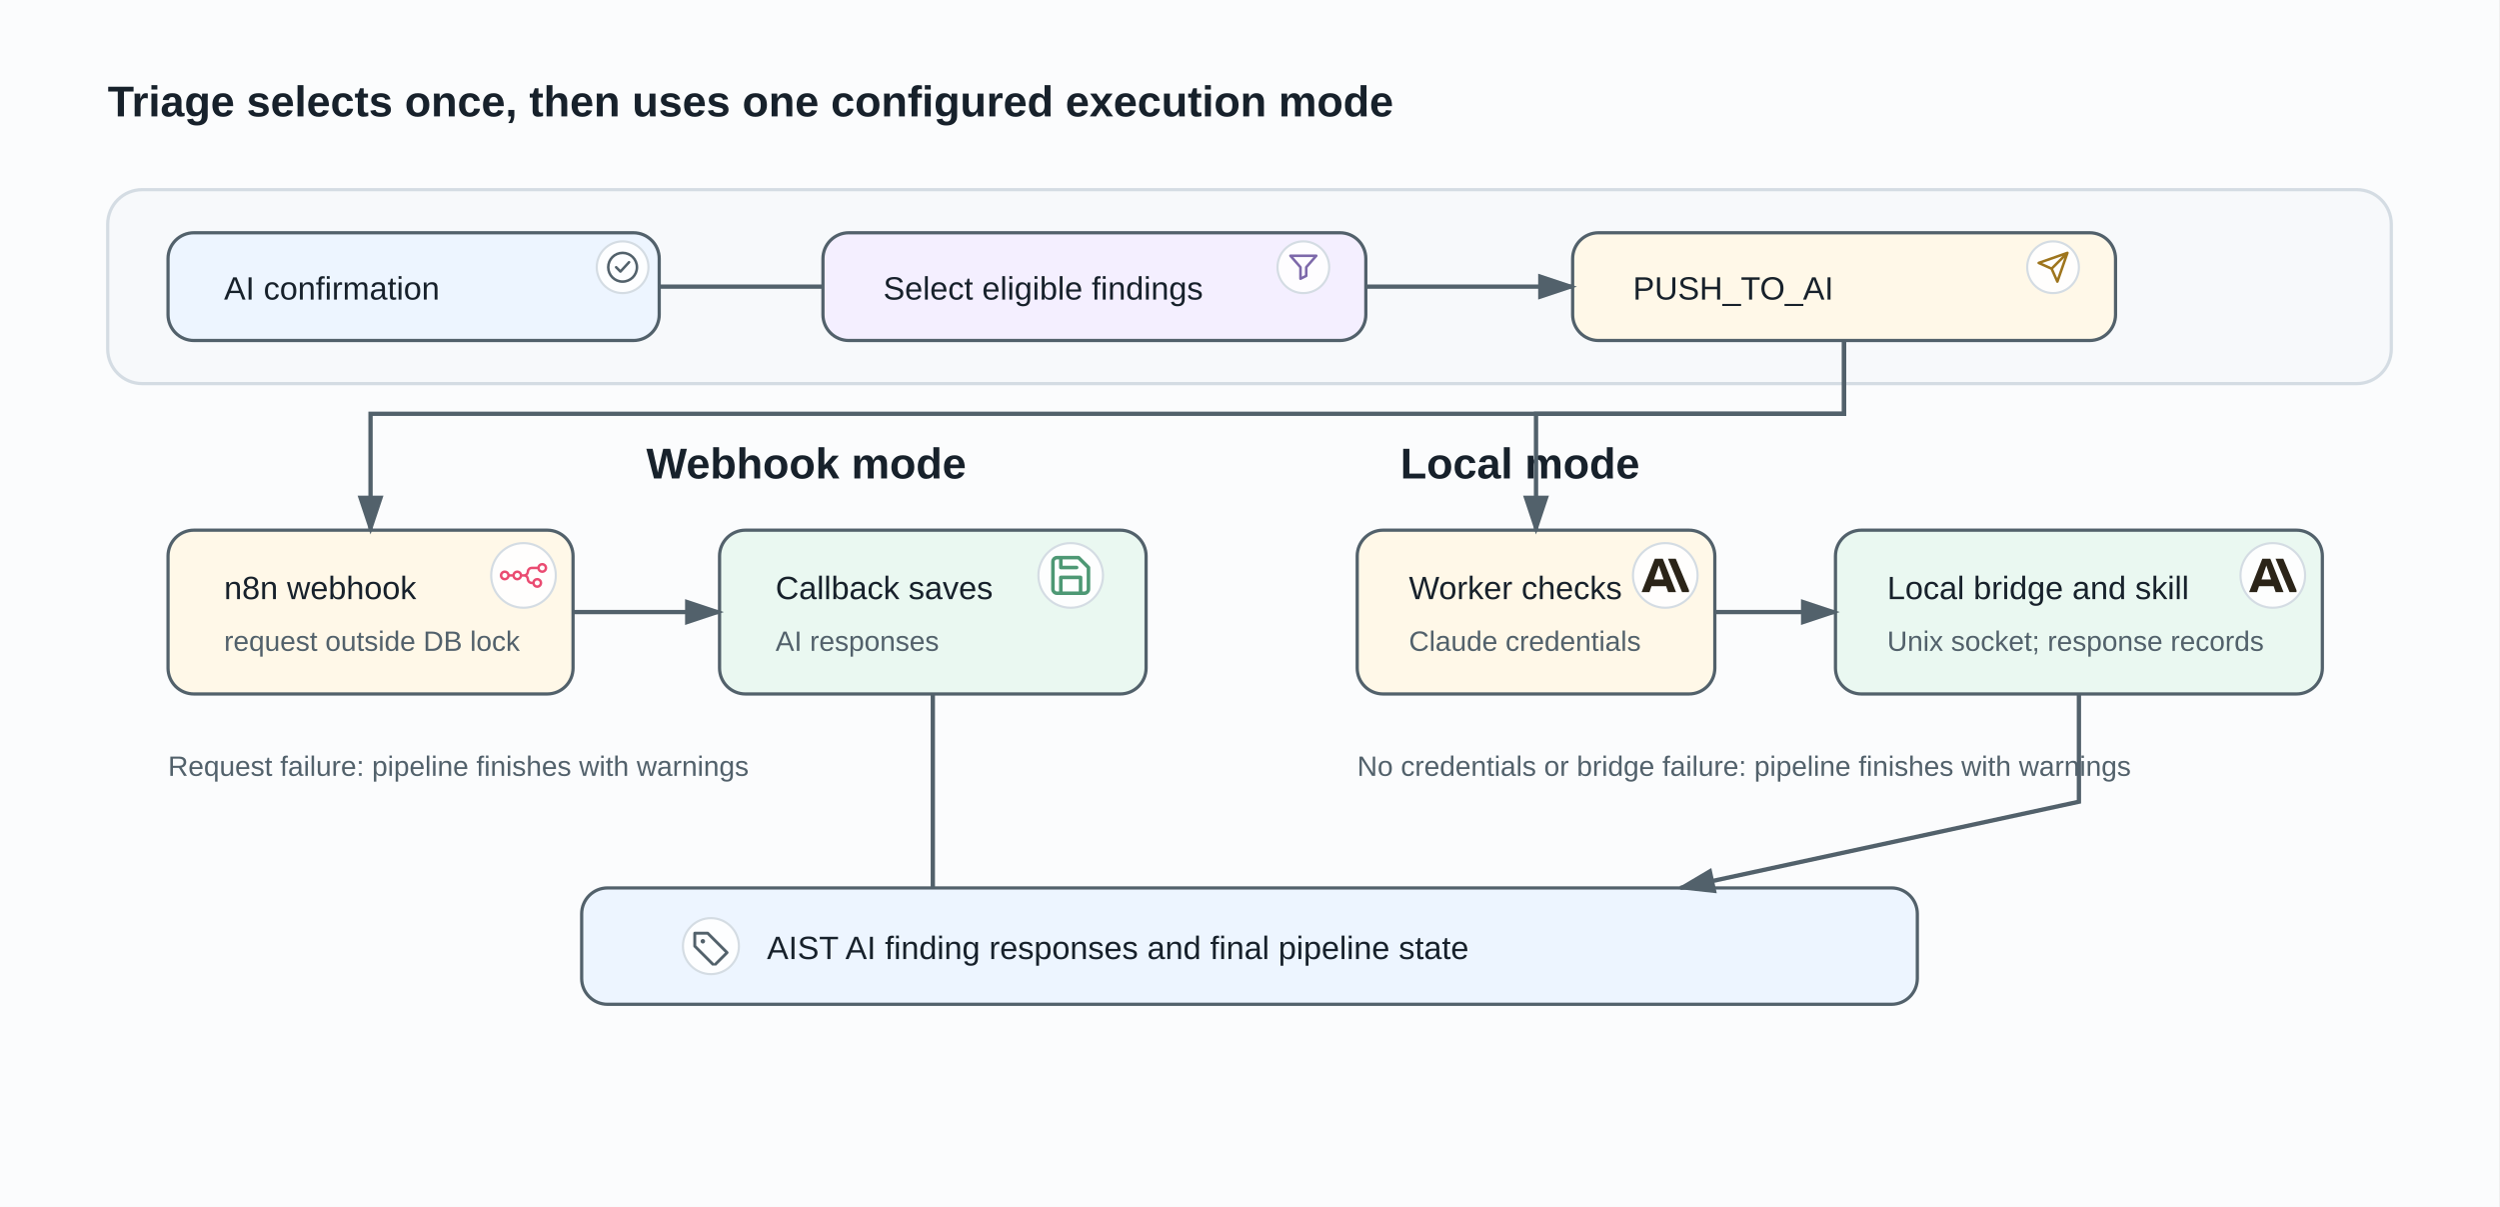
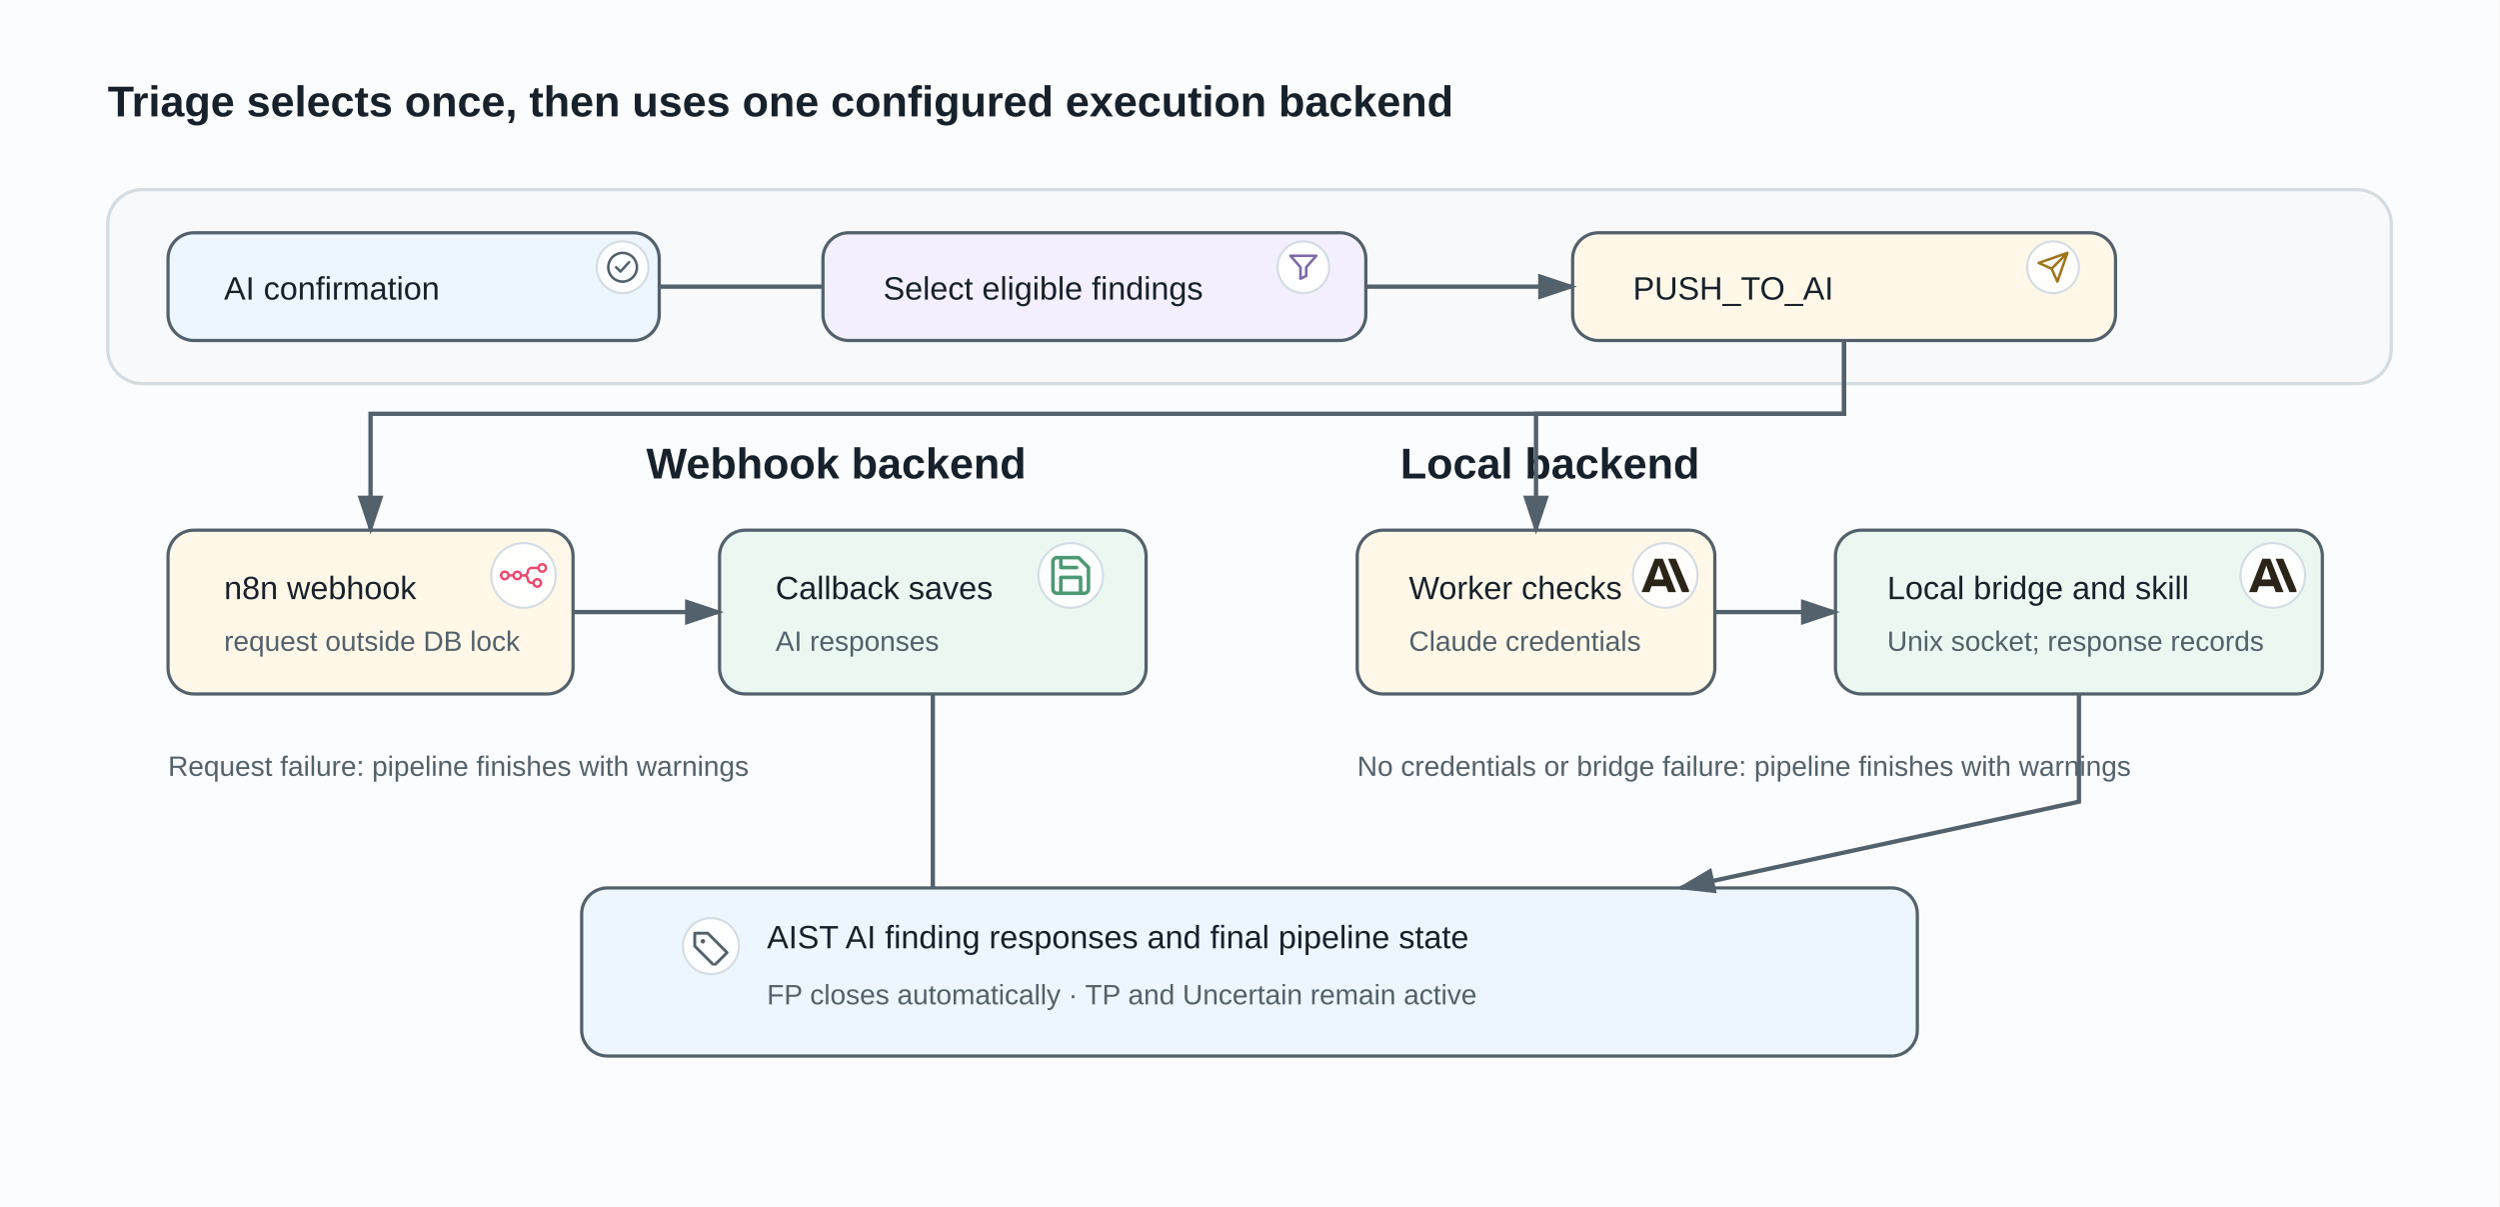
<svg xmlns="http://www.w3.org/2000/svg" width="1160" height="560" viewBox="0 0 1160 560" role="img" aria-labelledby="title desc">
  <defs>
    <marker id="a" markerWidth="10" markerHeight="10" refX="8" refY="3" orient="auto">
      <path d="M0 0L0 6L9 3z" fill="#52616b" />
    </marker>
    <style>text{font-family:Arial,sans-serif;fill:#17212b}.h{font-size:20px;font-weight:700}.t{font-size:15px}.s{font-size:13px;fill:#52616b}.b{stroke:#52616b;stroke-width:1.5;rx:12}.l{stroke:#52616b;stroke-width:2;fill:none;marker-end:url(#a)}.lane{fill:#f7f9fb;stroke:#d4dce3;stroke-width:1.5;rx:16}.d{stroke:#8b98a4;stroke-width:1.5;stroke-dasharray:6 5;fill:none}.chip{fill:#ffffff;fill-opacity:.9;stroke:#d4dce3;stroke-width:1}</style>
    <symbol id="ico-n8n" viewBox="0 0 24 24">
      <path fill="#EA4B71" d="M21.474 5.684c-1.177 0-2.166.805-2.447 1.895h-2.896c-1.235 0-2.289.893-2.492 2.111l-.104.623a1.263 1.263 0 0 1-1.246 1.056H11.289c-.281-1.09-1.27-1.895-2.447-1.895s-2.166.805-2.447 1.895H4.973c-.281-1.09-1.27-1.895-2.447-1.895C1.131 9.474 0 10.605 0 12s1.131 2.526 2.526 2.526c1.177 0 2.166-.805 2.447-1.895h1.422c.28 1.09 1.27 1.895 2.447 1.895 1.177 0 2.166-.805 2.447-1.895h1.001a1.263 1.263 0 0 1 1.246 1.056l.104.623c.203 1.218 1.257 2.111 2.492 2.111h.369c.28 1.089 1.27 1.895 2.447 1.895 1.395 0 2.526-1.131 2.526-2.526s-1.131-2.526-2.526-2.526c-1.177 0-2.166.805-2.447 1.895h-.369a1.263 1.263 0 0 1-1.246-1.056l-.104-.623A2.52 2.52 0 0 0 13.961 12a2.52 2.52 0 0 0 .821-1.479l.104-.623a1.263 1.263 0 0 1 1.246-1.056h2.896c.281 1.09 1.27 1.895 2.447 1.895 1.395 0 2.526-1.131 2.526-2.526s-1.131-2.526-2.526-2.526m0 1.263a1.263 1.263 0 0 1 1.263 1.263 1.263 1.263 0 0 1-1.263 1.263 1.263 1.263 0 0 1-1.263-1.263 1.263 1.263 0 0 1 1.263-1.263M2.526 10.737A1.263 1.263 0 0 1 3.789 12a1.263 1.263 0 0 1-1.263 1.263A1.263 1.263 0 0 1 1.263 12a1.263 1.263 0 0 1 1.263-1.263m6.316 0A1.263 1.263 0 0 1 10.105 12a1.263 1.263 0 0 1-1.263 1.263A1.263 1.263 0 0 1 7.579 12a1.263 1.263 0 0 1 1.263-1.263m10.105 3.789a1.263 1.263 0 0 1 1.263 1.263 1.263 1.263 0 0 1-1.263 1.263 1.263 1.263 0 0 1-1.263-1.263 1.263 1.263 0 0 1 1.263-1.263" />
    </symbol>
    <symbol id="ico-claude" viewBox="0 0 24 24">
      <path fill="#2B2418" d="M17.304 3.541H13.385L20.494 20.459H24.414L17.304 3.541ZM6.696 3.541L0 20.459H4.002L5.024 17.461H12.424L13.446 20.459H17.448L10.752 3.541H6.696ZM6.308 14.038L8.724 6.97L11.14 14.038H6.308Z" />
    </symbol>
    <symbol id="ico-check-circle" viewBox="0 0 24 24">
      <path fill="none" stroke="#52616b" stroke-width="1.8" stroke-linecap="round" stroke-linejoin="round" d="M12 22a10 10 0 1 0 0-20 10 10 0 0 0 0 20zM7.5 12l3 3 6-6.5" />
    </symbol>
    <symbol id="ico-filter" viewBox="0 0 24 24">
      <path fill="none" stroke="#7d69aa" stroke-width="1.8" stroke-linecap="round" stroke-linejoin="round" d="M3 4h18l-7 8v6l-4 2v-8z" />
    </symbol>
    <symbol id="ico-send" viewBox="0 0 24 24">
      <path fill="none" stroke="#9e751d" stroke-width="1.8" stroke-linecap="round" stroke-linejoin="round" d="M22 2 11 13M22 2l-7 20-4-9-9-4z" />
    </symbol>
    <symbol id="ico-save" viewBox="0 0 24 24">
      <path fill="none" stroke="#4d9874" stroke-width="1.8" stroke-linecap="round" stroke-linejoin="round" d="M19 21H5a2 2 0 0 1-2-2V5a2 2 0 0 1 2-2h11l5 5v11a2 2 0 0 1-2 2zM17 21v-8H7v8M7 3v5h8" />
    </symbol>
    <symbol id="ico-tag" viewBox="0 0 24 24">
      <path fill="none" stroke="#52616b" stroke-width="1.8" stroke-linecap="round" stroke-linejoin="round" d="M2 4h8l12 12-8 8L2 12V4z" />
      <circle cx="7" cy="9" r="1.4" fill="#52616b" stroke="none" />
    </symbol>
  </defs>
  <rect width="1160" height="560" fill="#fbfcfd" />
-   <text x="50" y="54" class="h">Triage selects once, then uses one configured execution mode</text>
+   <text x="50" y="54" class="h">Triage selects once, then uses one configured execution backend</text>
  <rect x="50" y="88" width="1060" height="90" class="lane" />
  <rect x="78" y="108" width="228" height="50" class="b" fill="#edf5ff" />
  <text x="104" y="139" class="t">AI confirmation</text>
  <rect x="382" y="108" width="252" height="50" class="b" fill="#f4efff" />
  <text x="410" y="139" class="t">Select eligible findings</text>
  <rect x="730" y="108" width="252" height="50" class="b" fill="#fff8e8" stroke="#9e751d" />
  <text x="758" y="139" class="t">PUSH_TO_AI</text>
  <path d="M306 133L382 133M634 133L730 133" class="l" />
  <circle cx="289" cy="124" r="12" class="chip" />
  <use href="#ico-check-circle" x="281" y="116" width="16" height="16" aria-hidden="true" />
  <circle cx="605" cy="124" r="12" class="chip" />
  <use href="#ico-filter" x="597" y="116" width="16" height="16" aria-hidden="true" />
  <circle cx="953" cy="124" r="12" class="chip" />
  <use href="#ico-send" x="945" y="116" width="16" height="16" aria-hidden="true" />
-   <text x="300" y="222" class="h">Webhook mode</text>
+   <text x="300" y="222" class="h">Webhook backend</text>
  <rect x="78" y="246" width="188" height="76" class="b" fill="#fff8e8" stroke="#9e751d" />
  <text x="104" y="278" class="t">n8n webhook</text>
  <text x="104" y="302" class="s">request outside DB lock</text>
  <circle cx="243" cy="267" r="15" class="chip" />
  <use href="#ico-n8n" x="232" y="256" width="22" height="22" aria-hidden="true" />
  <rect x="334" y="246" width="198" height="76" class="b" fill="#eaf8f1" stroke="#4d9874" />
  <text x="360" y="278" class="t">Callback saves</text>
  <text x="360" y="302" class="s">AI responses</text>
  <path d="M266 284L334 284" class="l" />
  <circle cx="497" cy="267" r="15" class="chip" />
  <use href="#ico-save" x="486" y="256" width="22" height="22" aria-hidden="true" />
-   <text x="650" y="222" class="h">Local mode</text>
+   <text x="650" y="222" class="h">Local backend</text>
  <rect x="630" y="246" width="166" height="76" class="b" fill="#fff8e8" stroke="#9e751d" />
  <text x="654" y="278" class="t">Worker checks</text>
  <text x="654" y="302" class="s">Claude credentials</text>
  <circle cx="773" cy="267" r="15" class="chip" />
  <use href="#ico-claude" x="762" y="256" width="22" height="22" aria-hidden="true" />
  <rect x="852" y="246" width="226" height="76" class="b" fill="#eaf8f1" stroke="#4d9874" />
  <text x="876" y="278" class="t">Local bridge and skill</text>
  <text x="876" y="302" class="s">Unix socket; response records</text>
  <circle cx="1055" cy="267" r="15" class="chip" />
  <use href="#ico-claude" x="1044" y="256" width="22" height="22" aria-hidden="true" />
  <path d="M796 284L852 284" class="l" />
  <path d="M856 158L856 192L172 192L172 246" class="l" />
  <path d="M856 158L856 192L713 192L713 246" class="l" />
-   <rect x="270" y="412" width="620" height="54" class="b" fill="#edf5ff" />
-   <text x="356" y="445" class="t">AIST AI finding responses and final pipeline state</text>
+   <rect x="270" y="412" width="620" height="78" class="b" fill="#edf5ff" />
+   <text x="356" y="440" class="t">AIST AI finding responses and final pipeline state</text>
+   <text x="356" y="466" class="s">FP closes automatically · TP and Uncertain remain active</text>
  <path d="M433 322L433 412M965 322L965 372L780 412" class="l" />
  <circle cx="330" cy="439" r="13" class="chip" />
  <use href="#ico-tag" x="321" y="430" width="18" height="18" aria-hidden="true" />
  <text x="78" y="360" class="s">Request failure: pipeline finishes with warnings</text>
  <text x="630" y="360" class="s">No credentials or bridge failure: pipeline finishes with warnings</text>
</svg>
